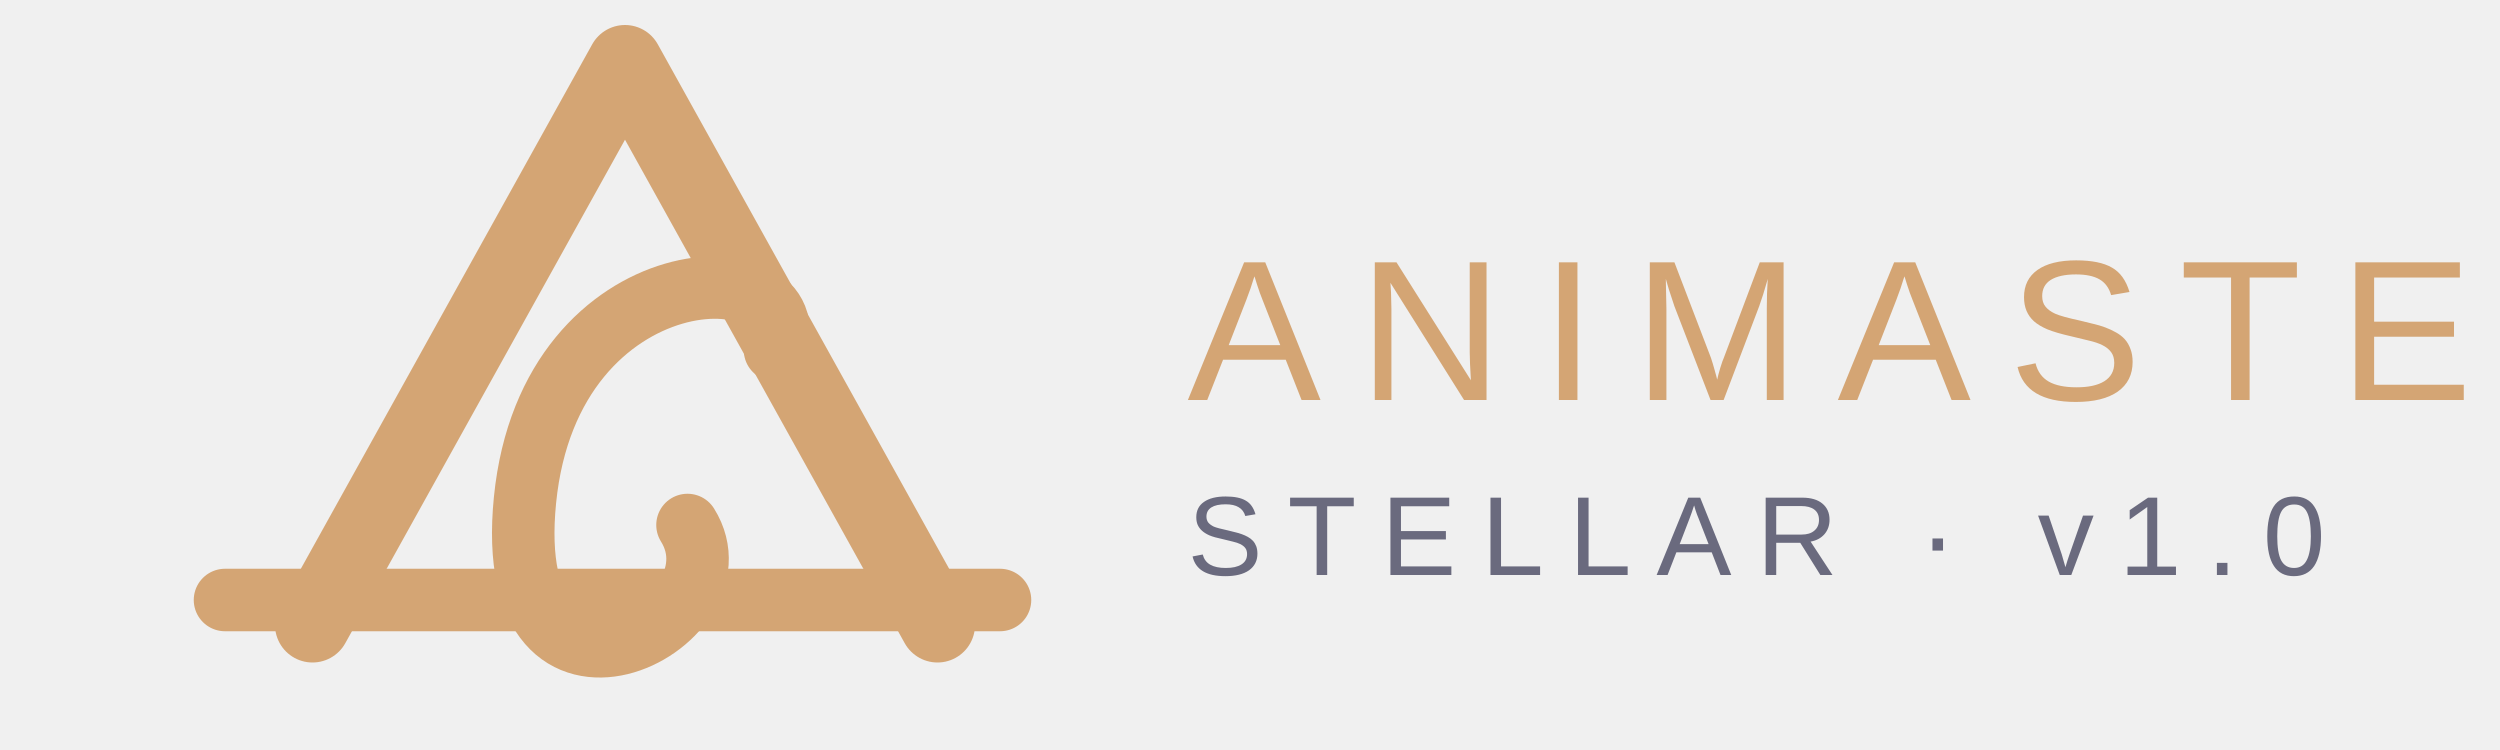
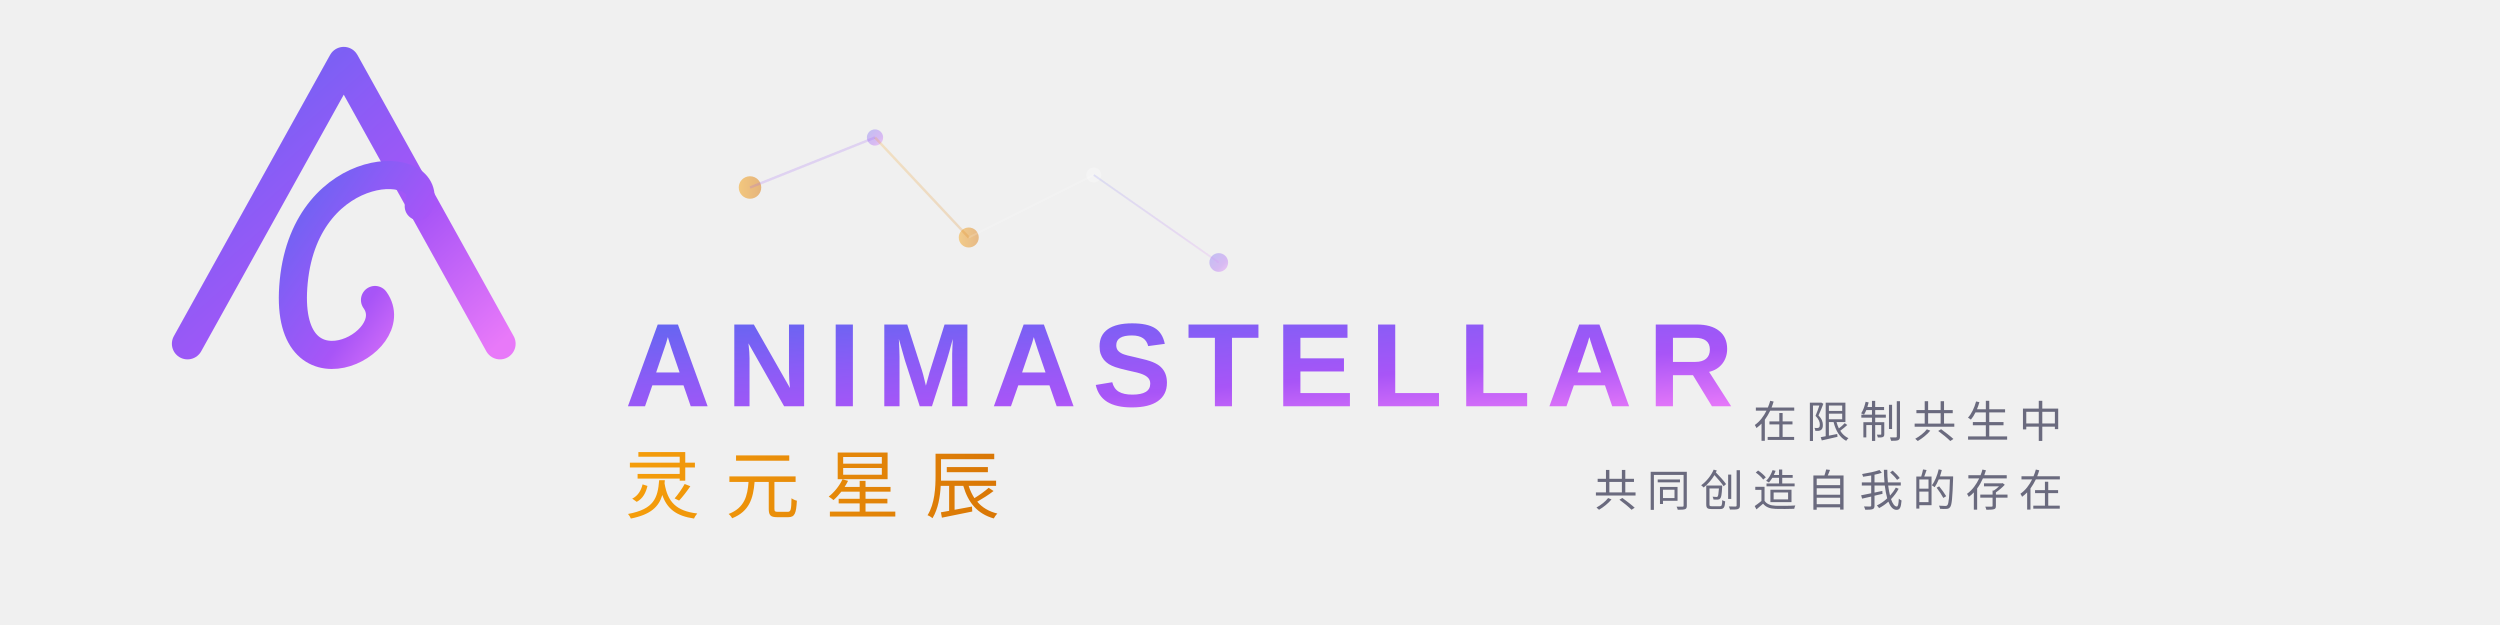
- <svg xmlns="http://www.w3.org/2000/svg" viewBox="0 0 200 60" fill="none">
-   <path d="M25 50 L50 5 L75 50" stroke="#d4a574" stroke-width="6" stroke-linecap="round" stroke-linejoin="round" fill="none" />
-   <path d="M18 48 L80 48" stroke="#d4a574" stroke-width="5" stroke-linecap="round" />
-   <path d="M55 42 C60 50, 40 60, 42 40 C44 20, 65 20, 62 28" stroke="#d4a574" stroke-width="5" stroke-linecap="round" fill="none" />
-   <text x="95" y="32" font-family="'Segoe UI','Helvetica Neue',Arial,sans-serif" font-size="16" font-weight="500" letter-spacing="3" fill="#d4a574">ANIMASTELLAR</text>
-   <text x="95" y="46" font-family="'Segoe UI','Helvetica Neue',Arial,sans-serif" font-size="9" letter-spacing="2" fill="#6a6a7e">STELLAR · v1.0</text>
+ <svg xmlns="http://www.w3.org/2000/svg" viewBox="0 0 400 100" fill="none">
+   <defs>
+     <linearGradient id="brand-grad" x1="0" y1="0" x2="1" y2="1">
+       <stop offset="0%" stop-color="#6366f1" />
+       <stop offset="35%" stop-color="#8b5cf6" />
+       <stop offset="65%" stop-color="#a855f7" />
+       <stop offset="100%" stop-color="#e879f9" />
+     </linearGradient>
+     <linearGradient id="gold-grad" x1="0" y1="0" x2="1" y2="0">
+       <stop offset="0%" stop-color="#f59e0b" />
+       <stop offset="100%" stop-color="#d97706" />
+     </linearGradient>
+   </defs>
+   <path d="M30 55 L55 10 L80 55" stroke="url(#brand-grad)" stroke-width="5" stroke-linecap="round" stroke-linejoin="round" fill="none" />
+   <path d="M22 52 L85 52" stroke="url(#brand-grad)" stroke-width="4" stroke-linecap="round" />
+   <path d="M60 48 C65 55, 45 65, 47 45 C49 25, 70 25, 67 33" stroke="url(#brand-grad)" stroke-width="4.5" stroke-linecap="round" fill="none" />
+   <circle cx="120" cy="30" r="1.8" fill="url(#gold-grad)" opacity="0.5" />
+   <circle cx="140" cy="22" r="1.3" fill="url(#brand-grad)" opacity="0.35" />
+   <circle cx="155" cy="38" r="1.6" fill="url(#gold-grad)" opacity="0.45" />
+   <circle cx="175" cy="28" r="1.2" fill="#fff" opacity="0.25" />
+   <circle cx="195" cy="42" r="1.5" fill="url(#brand-grad)" opacity="0.35" />
+   <line x1="120" y1="30" x2="140" y2="22" stroke="url(#brand-grad)" stroke-width="0.4" opacity="0.2" />
+   <line x1="140" y1="22" x2="155" y2="38" stroke="url(#gold-grad)" stroke-width="0.4" opacity="0.2" />
+   <line x1="155" y1="38" x2="175" y2="28" stroke="#fff" stroke-width="0.3" opacity="0.15" />
+   <line x1="175" y1="28" x2="195" y2="42" stroke="url(#brand-grad)" stroke-width="0.3" opacity="0.15" />
+   <text x="100" y="65" font-family="'Segoe UI','Helvetica Neue',Arial,sans-serif" font-size="19" font-weight="600" letter-spacing="2.5" fill="url(#brand-grad)">ANIMASTELLAR</text>
+   <text x="100" y="82" font-family="'PingFang SC','Microsoft YaHei','Noto Sans SC',sans-serif" font-size="12" letter-spacing="4" fill="url(#gold-grad)">灵元星辰</text>
+   <text x="330" y="70" font-family="'PingFang SC','Microsoft YaHei',sans-serif" font-size="7" letter-spacing="1.5" fill="#6a6a7e" text-anchor="end">在限制共生中</text>
+   <text x="330" y="81" font-family="'PingFang SC','Microsoft YaHei',sans-serif" font-size="7" letter-spacing="1.5" fill="#6a6a7e" text-anchor="end">共同创造自我的存在</text>
</svg>
